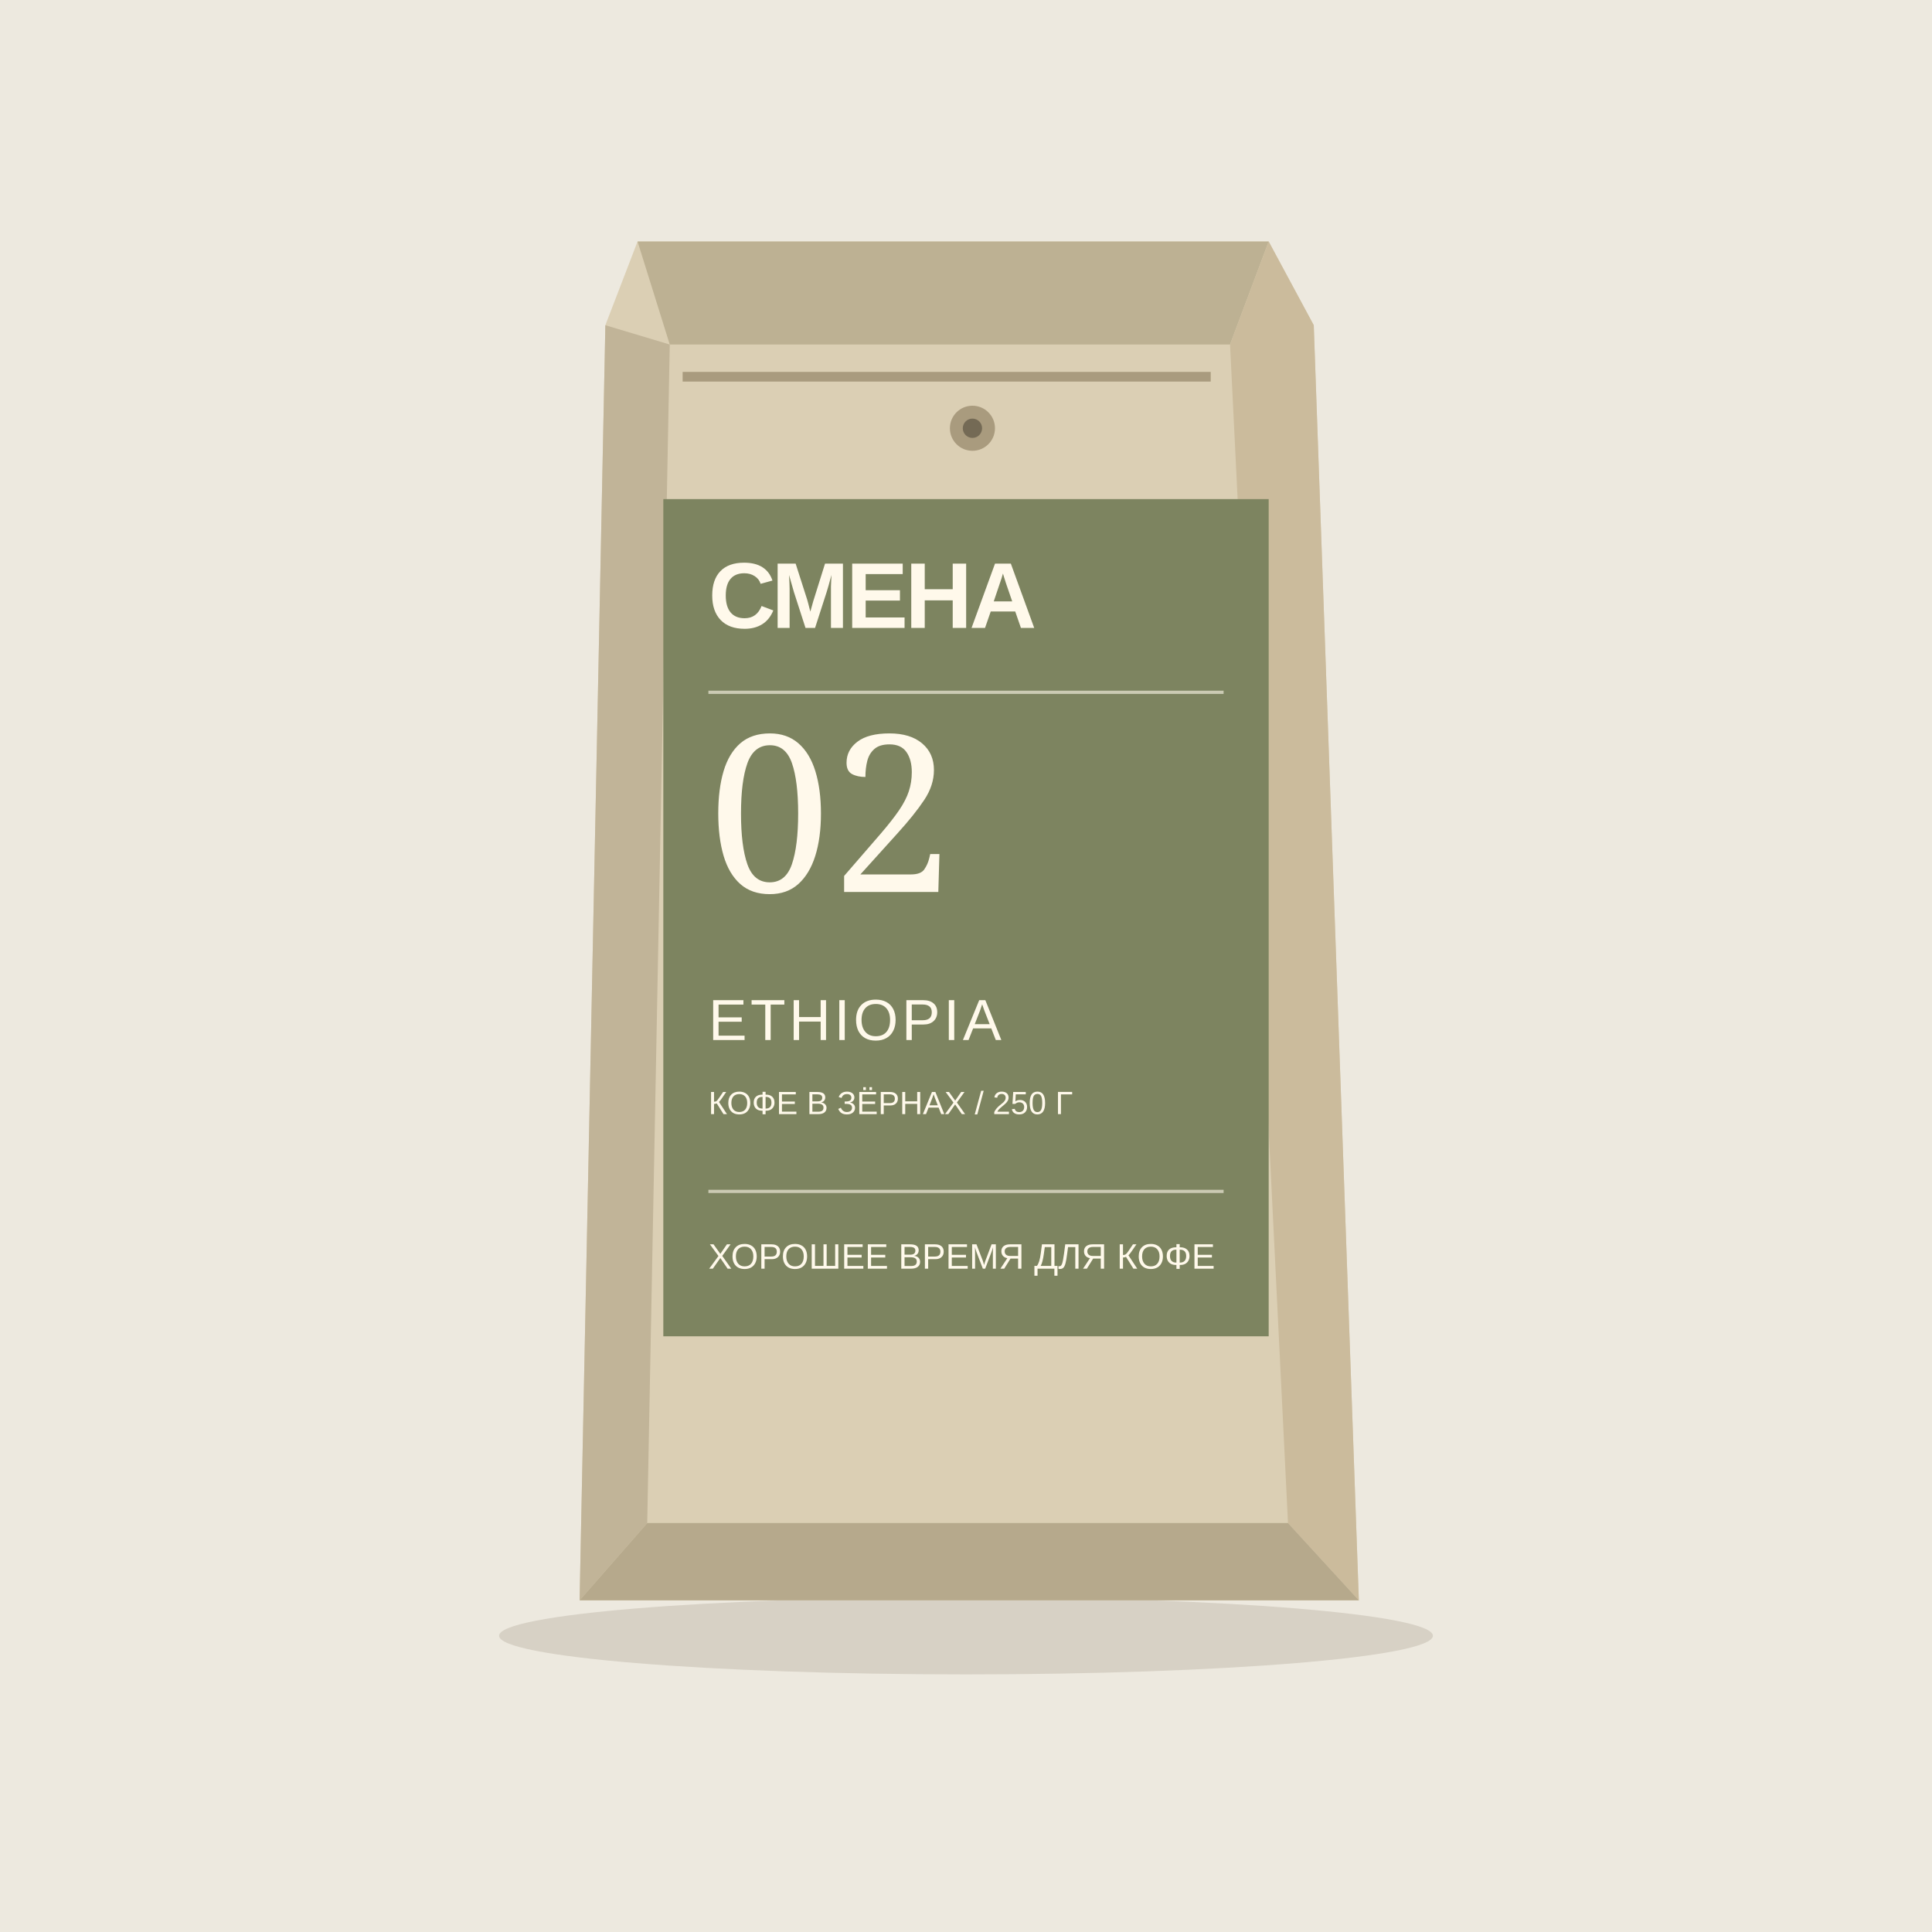
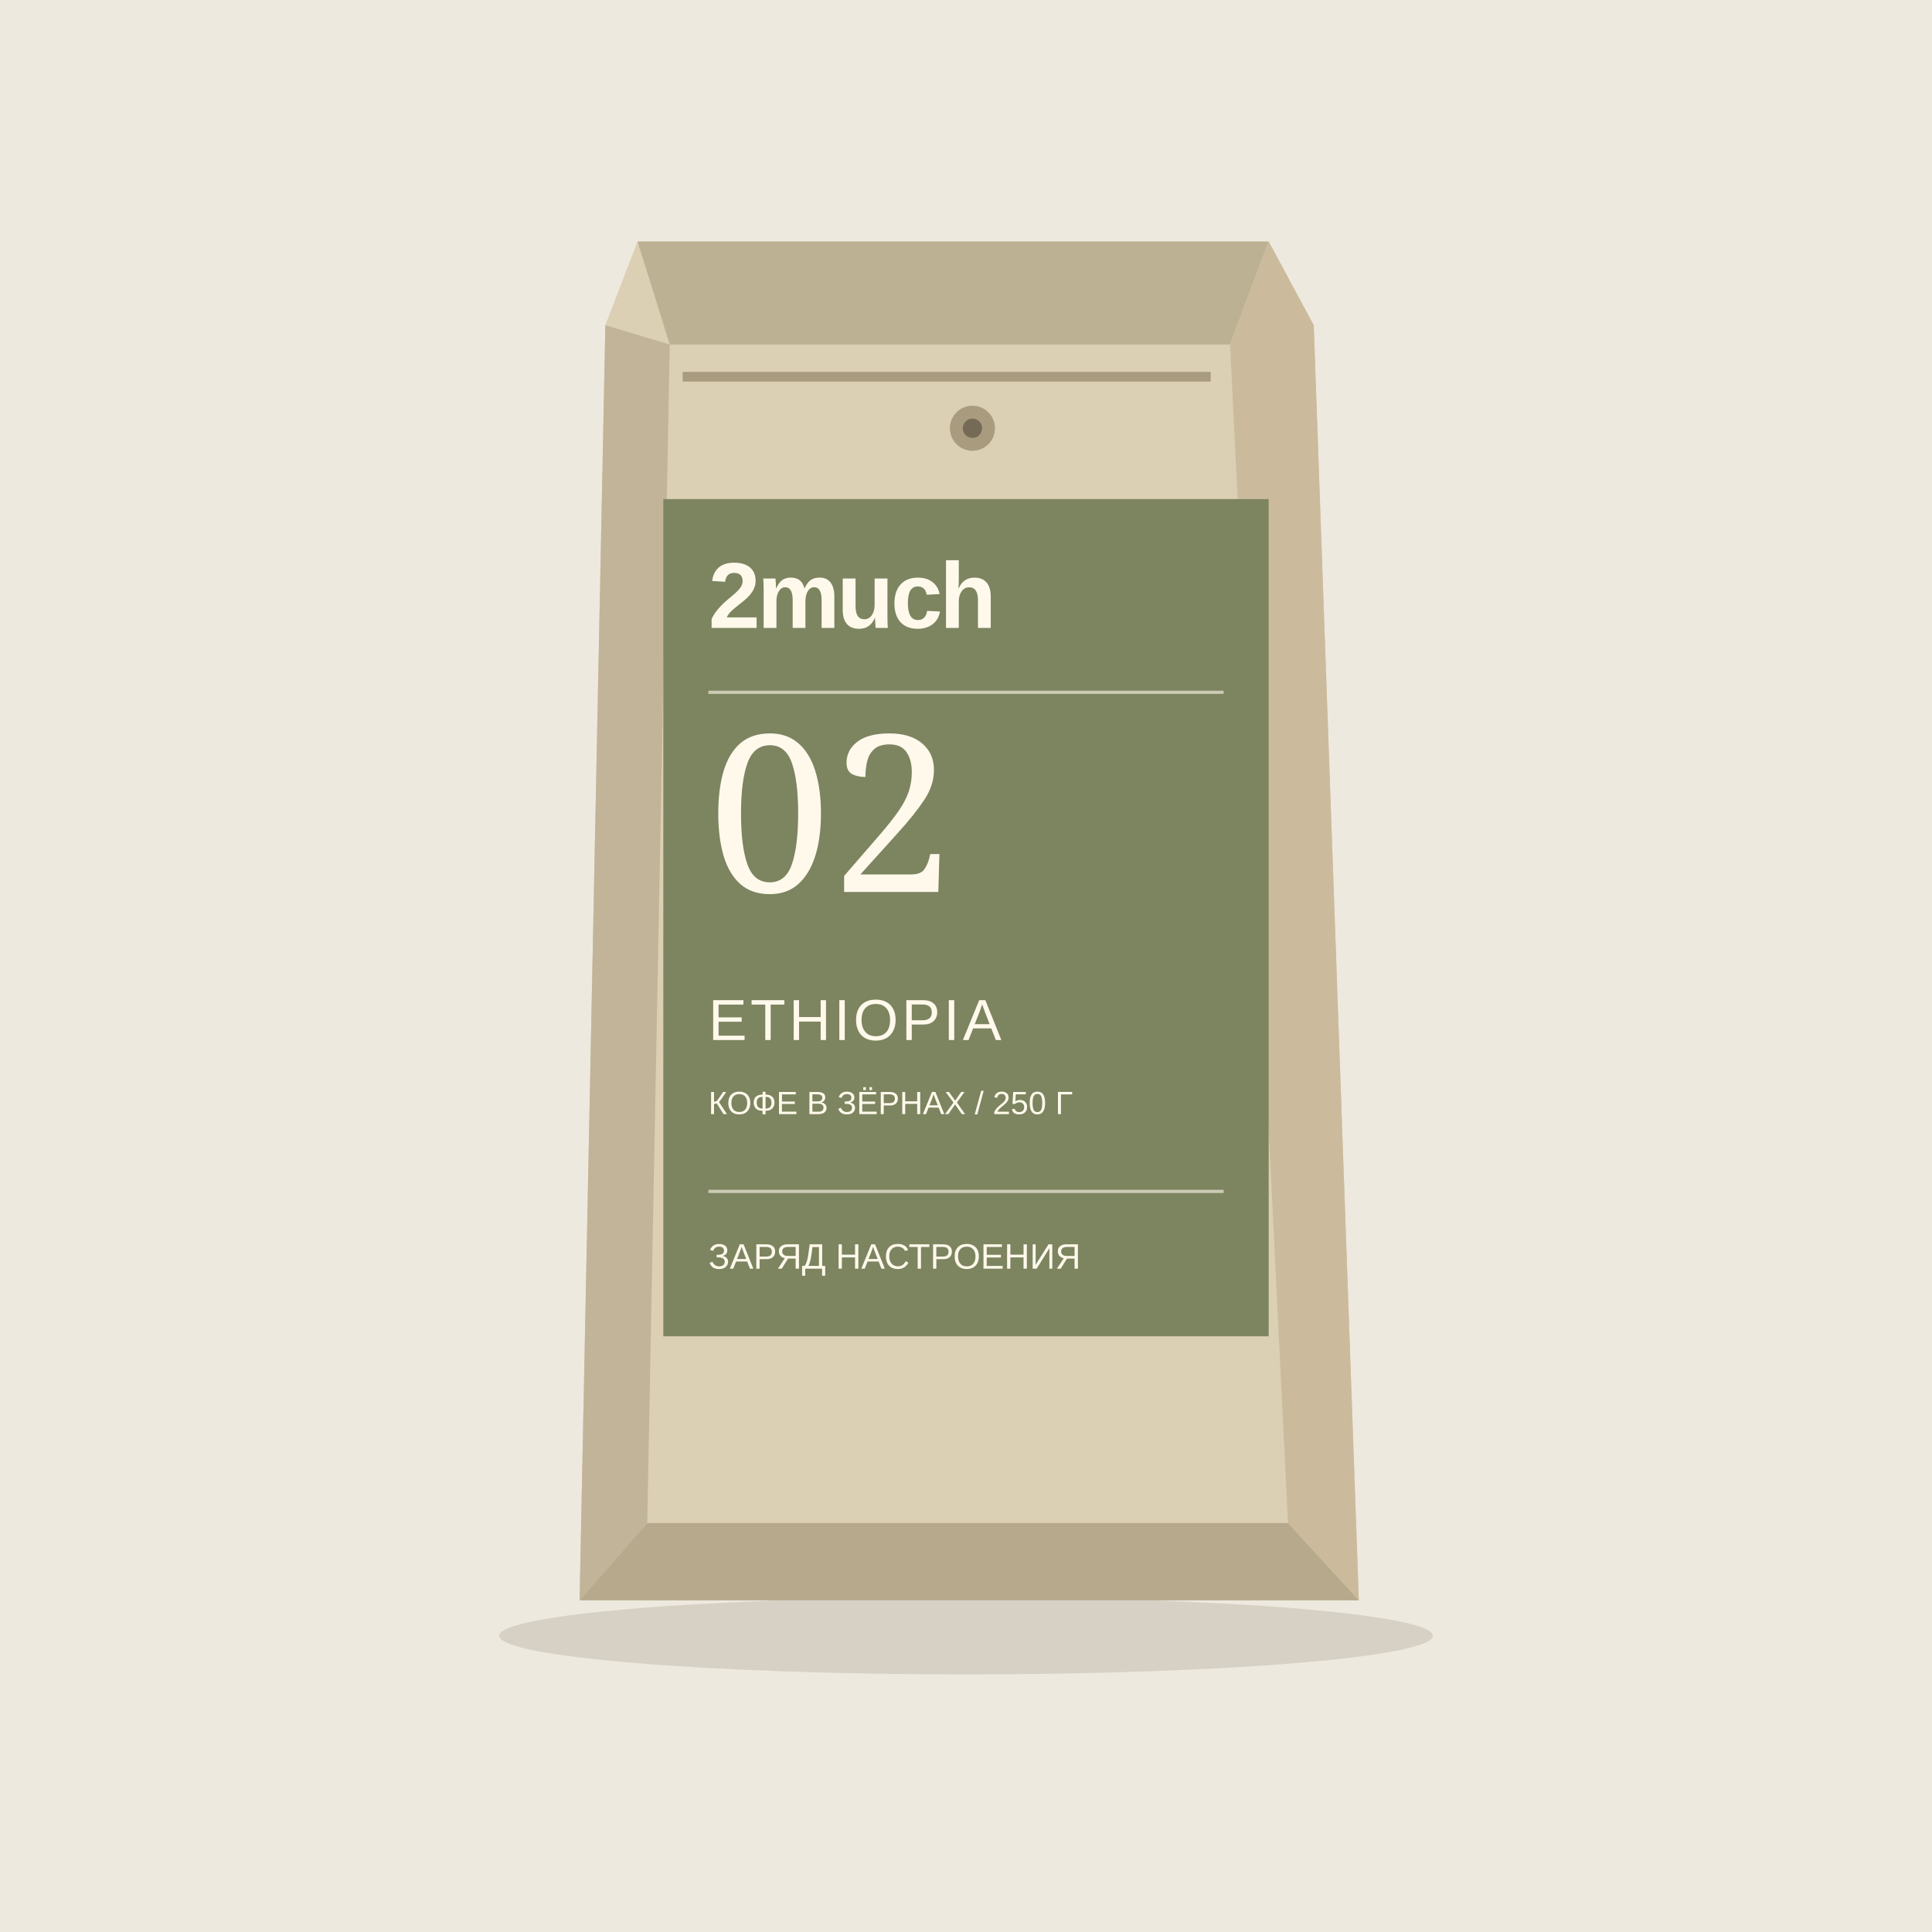
<svg xmlns="http://www.w3.org/2000/svg" viewBox="0 0 600 600">
  <rect width="100%" height="100%" fill="#ede9df" />
  <ellipse cx="300" cy="508" rx="145" ry="12" fill="#d7d1c5" />
  <g transform="translate(180 65) scale(1)">
    <path d="M18 10H214L228 36 242 432 0 432 8 36Z" fill="#dbcfb4" />
    <path d="M18 10H214L202 42H28Z" fill="#bdb193" />
    <path d="M8 36L28 42 21 408 0 432Z" fill="#c1b498" />
    <path d="M214 10L228 36 242 432 220 408 202 42Z" fill="#cbbb9c" />
    <path d="M21 408H220L242 432H0Z" fill="#b6a98c" />
    <path d="M32 52H196" stroke="#a99b7e" stroke-width="3" />
    <rect x="26" y="90" width="188" height="260" fill="#7d8460" />
-     <text x="40" y="130" fill="#fff9eb" font-family="Arial,sans-serif" font-size="29" font-weight="700" letter-spacing="-1">СМЕНА</text>
+     <text x="40" y="130" fill="#fff9eb" font-family="Arial,sans-serif" font-size="29" font-weight="700" letter-spacing="-1">2much</text>
    <path d="M40 150H200" stroke="#fff9eb" opacity=".6" />
    <text x="40" y="212" fill="#fff9eb" font-family="Georgia,serif" font-size="68">02</text>
    <text x="40" y="258" fill="#fff9eb" font-family="Arial,sans-serif" font-size="18" letter-spacing="1">ETHIOPIA</text>
    <text x="40" y="281" fill="#fff9eb" font-family="Arial,sans-serif" font-size="10">КОФЕ В ЗЁРНАХ / 250 Г</text>
    <path d="M40 305H200" stroke="#fff9eb" opacity=".6" />
-     <text x="40" y="329" fill="#fff9eb" font-family="Arial,sans-serif" font-size="11">ХОРОШЕЕ ВРЕМЯ ДЛЯ КОФЕ</text>
+     <text x="40" y="329" fill="#fff9eb" font-family="Arial,sans-serif" font-size="11">ЗАРЯД НАСТРОЕНИЯ</text>
    <circle cx="122" cy="68" r="7" fill="#a99b7e" />
    <circle cx="122" cy="68" r="3" fill="#746a55" />
  </g>
</svg>
